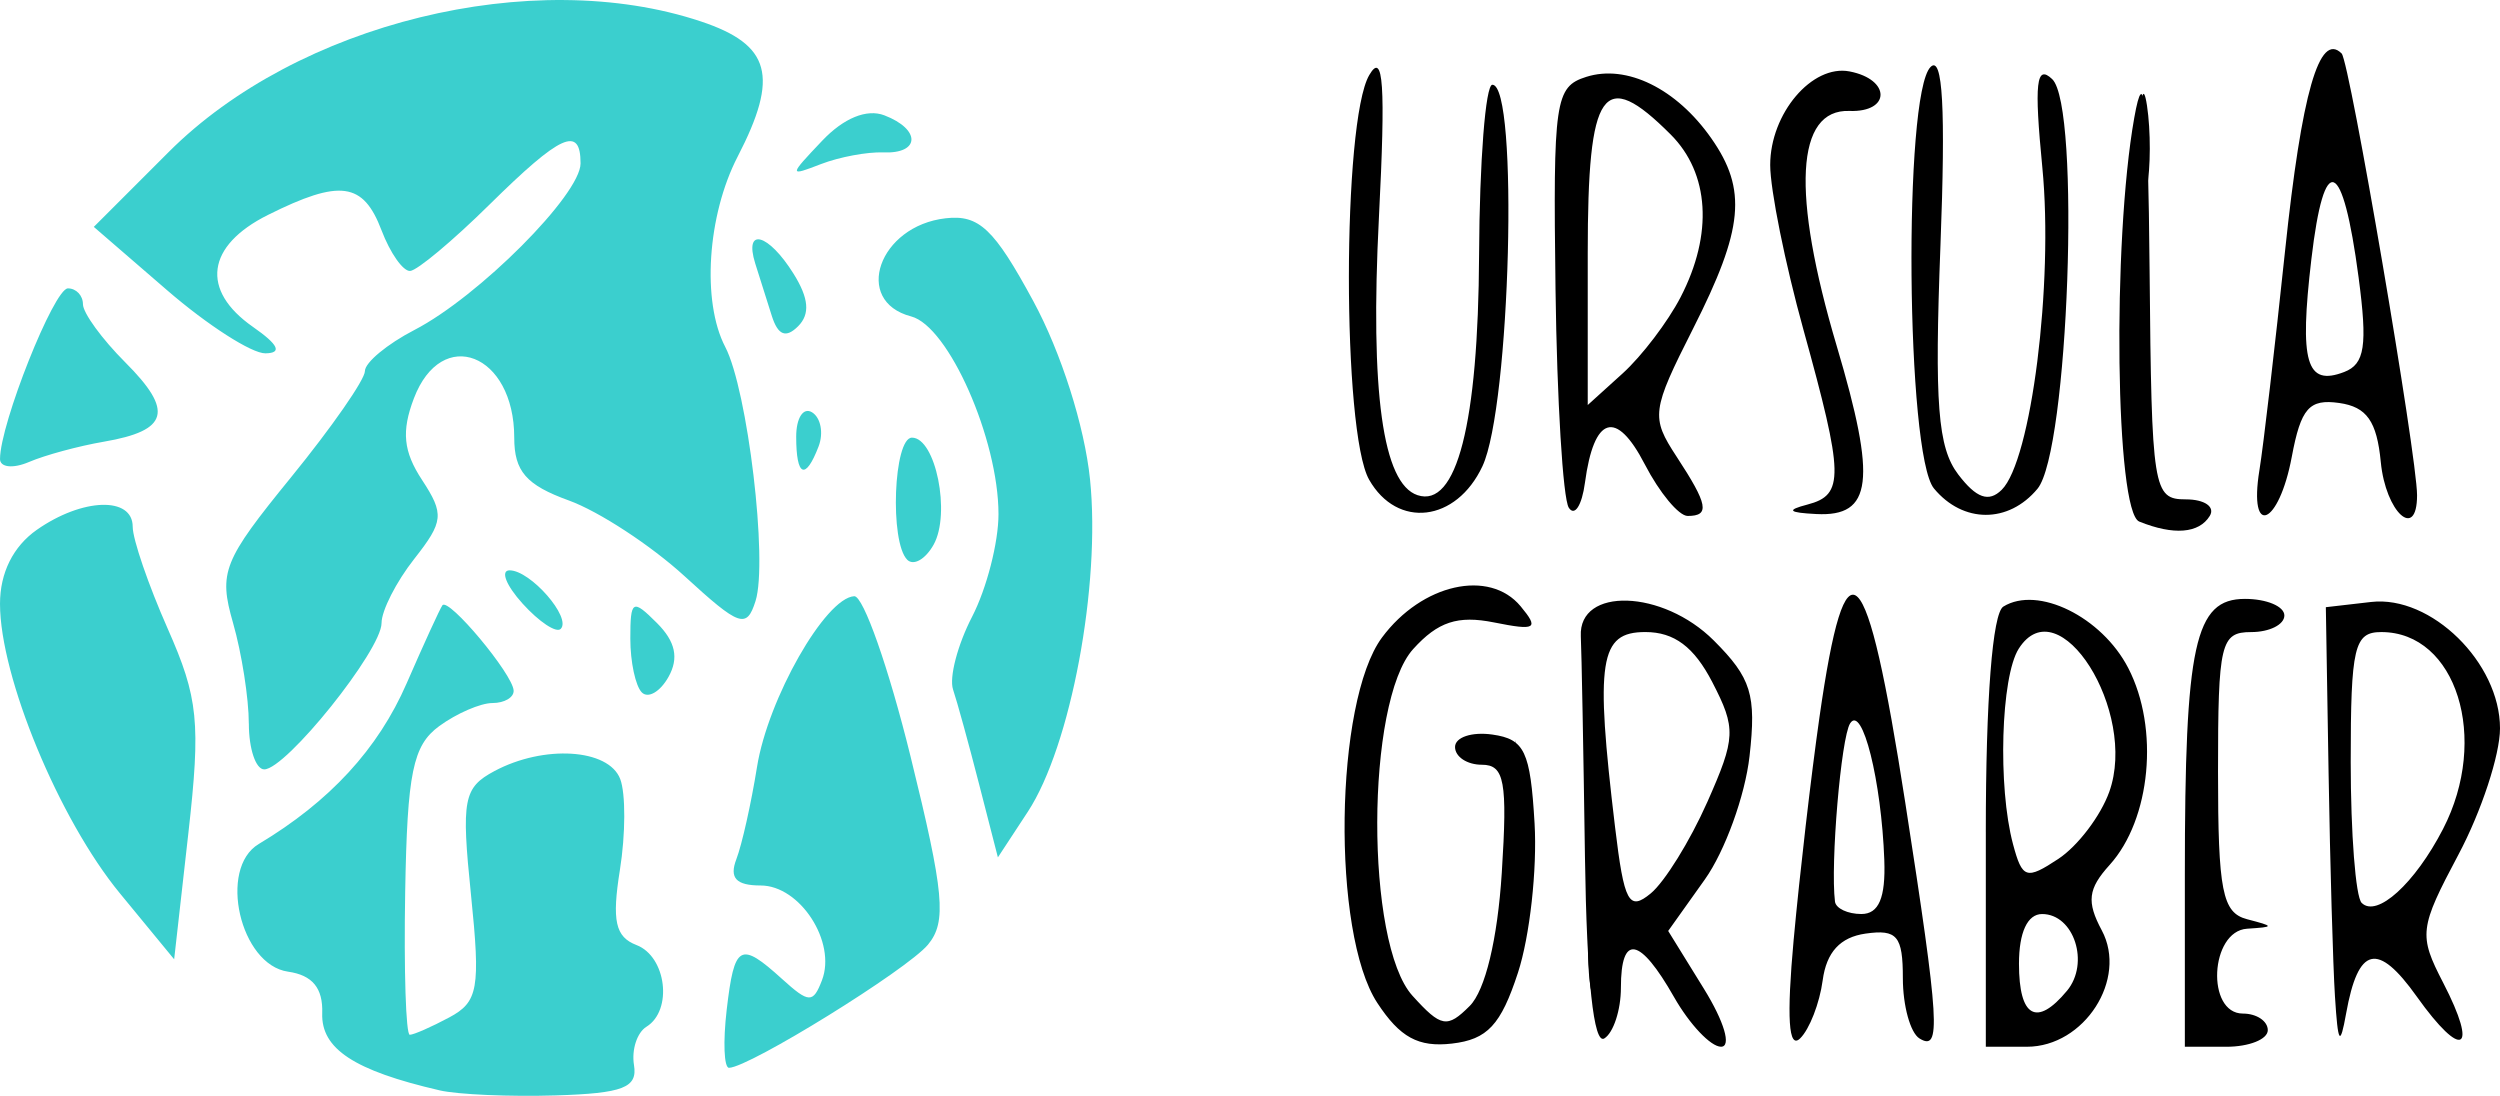
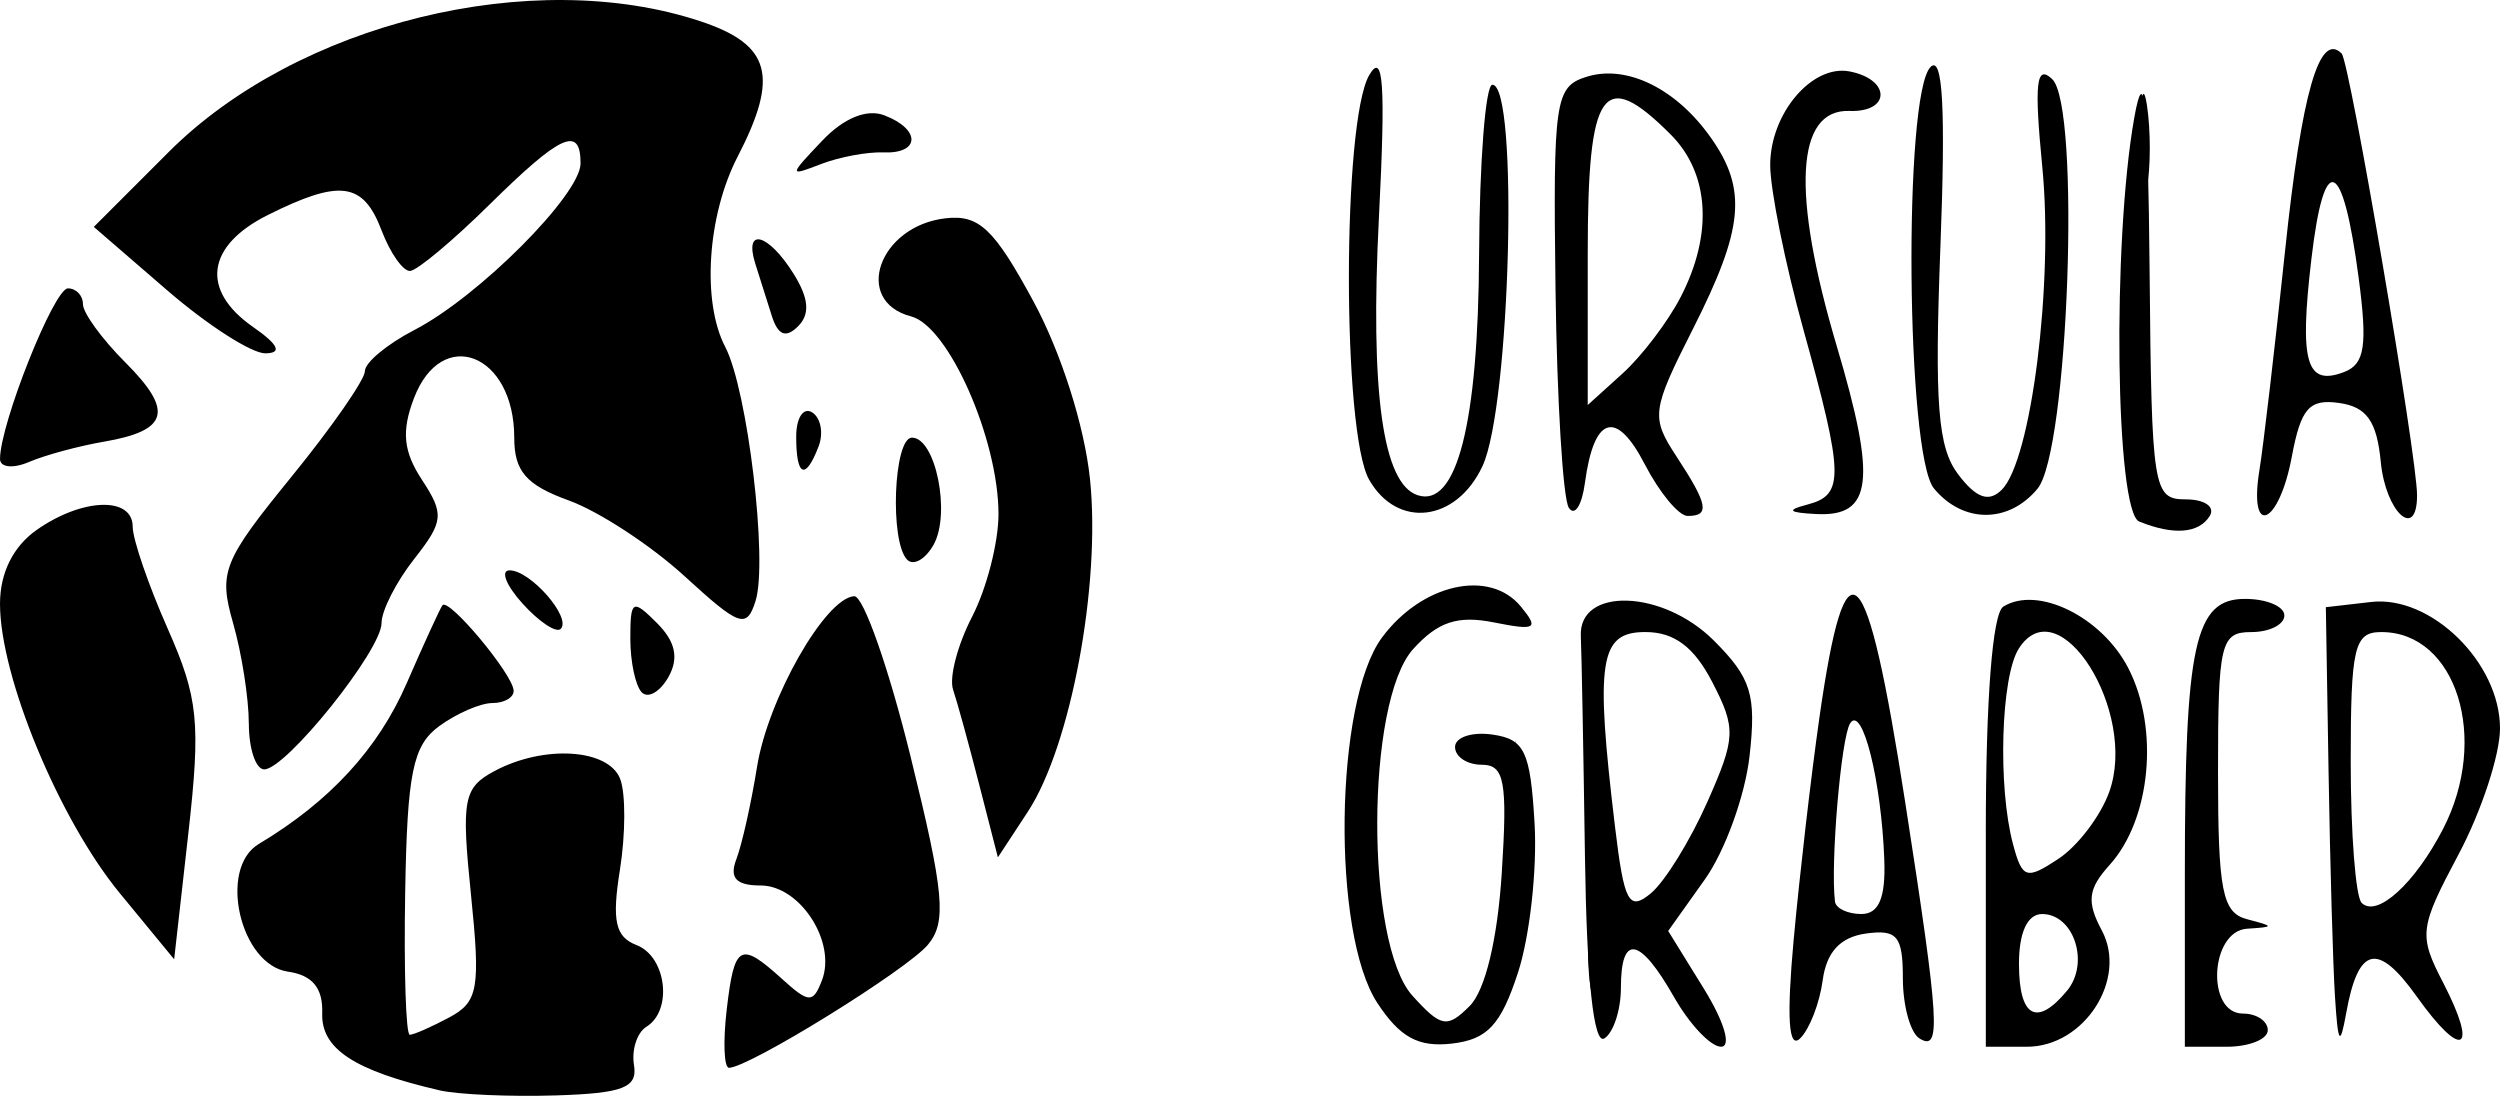
<svg xmlns="http://www.w3.org/2000/svg" width="141.301" height="61.937" viewBox="0 0 141.301 61.937" id="svg2" version="1.1">
  <defs id="defs4" />
  <g id="layer1" transform="translate(-5.03757,-973.4434)">
    <g id="g3467" transform="translate(-1.515229,-74.49875)">
-       <path style="fill:#3bcfce;fill-opacity:1" d="m 31.397,1109.568 c -4.826,-1.115 -6.7,-2.347 -6.632,-4.358 0.048,-1.422 -0.554,-2.153 -1.933,-2.349 -2.711,-0.387 -3.962,-5.835 -1.657,-7.214 4.014,-2.402 6.747,-5.37 8.362,-9.082 0.968,-2.224 1.877,-4.208 2.02,-4.41 0.337,-0.474 3.986,3.894 4.027,4.82 0.017,0.387 -0.521,0.703 -1.196,0.703 -0.675,0 -2.029,0.587 -3.01,1.304 -1.491,1.091 -1.806,2.625 -1.924,9.375 -0.077,4.439 0.04,8.071 0.259,8.071 0.22,0 1.225,-0.442 2.235,-0.982 1.634,-0.875 1.768,-1.633 1.225,-6.934 -0.552,-5.389 -0.427,-6.05 1.323,-6.987 2.799,-1.498 6.453,-1.269 7.111,0.446 0.313,0.814 0.305,3.128 -0.017,5.141 -0.46,2.877 -0.259,3.785 0.938,4.245 1.692,0.649 2.062,3.691 0.561,4.618 -0.529,0.327 -0.846,1.301 -0.703,2.165 0.211,1.278 -0.612,1.597 -4.428,1.716 -2.578,0.08 -5.531,-0.049 -6.562,-0.287 z m 16.228,-4.547 c 0.434,-3.717 0.756,-3.897 3.131,-1.747 1.52,1.376 1.753,1.383 2.255,0.073 0.829,-2.161 -1.239,-5.357 -3.467,-5.357 -1.389,0 -1.78,-0.424 -1.371,-1.488 0.314,-0.819 0.839,-3.162 1.166,-5.207 0.617,-3.86 3.86,-9.559 5.495,-9.655 0.516,-0.03 1.948,4.046 3.184,9.059 1.902,7.718 2.053,9.347 0.984,10.636 -1.177,1.418 -10.099,6.941 -11.245,6.96 -0.283,0 -0.342,-1.468 -0.132,-3.272 z m -34.294,-6.586 c -3.439,-4.18 -6.778,-12.241 -6.778,-16.365 0,-1.752 0.743,-3.245 2.084,-4.184 2.576,-1.804 5.416,-1.895 5.416,-0.172 0,0.708 0.888,3.295 1.973,5.748 1.739,3.931 1.878,5.308 1.172,11.58 l -0.802,7.119 z m 48.563,-6.161 c -0.582,-2.27 -1.246,-4.682 -1.474,-5.359 -0.229,-0.677 0.256,-2.531 1.078,-4.119 0.821,-1.588 1.492,-4.198 1.49,-5.8 -0.005,-4.242 -2.822,-10.617 -4.936,-11.169 -3.321,-0.868 -1.824,-5.12 1.953,-5.548 1.885,-0.213 2.733,0.59 4.951,4.683 1.569,2.897 2.895,7.062 3.205,10.068 0.616,5.972 -1.09,15.096 -3.515,18.792 l -1.692,2.579 z m -41.278,-3.431 c 0,-1.421 -0.401,-3.984 -0.892,-5.694 -0.823,-2.871 -0.571,-3.503 3.281,-8.233 2.295,-2.818 4.173,-5.518 4.173,-6 0,-0.482 1.259,-1.528 2.798,-2.324 3.632,-1.878 9.39,-7.651 9.39,-9.414 0,-2.153 -1.116,-1.648 -5.156,2.336 -2.062,2.034 -4.077,3.718 -4.476,3.743 -0.399,0.025 -1.127,-1.009 -1.617,-2.298 -1.036,-2.725 -2.342,-2.902 -6.418,-0.869 -3.486,1.739 -3.823,4.255 -0.847,6.33 1.443,1.007 1.665,1.478 0.703,1.493 -0.773,0.012 -3.272,-1.592 -5.553,-3.563 l -4.147,-3.584 4.234,-4.234 c 7.286,-7.286 20.576,-10.547 30.075,-7.38 3.951,1.317 4.434,3.094 2.08,7.645 -1.715,3.317 -2.034,8.198 -0.701,10.752 1.266,2.428 2.422,12.128 1.712,14.366 -0.502,1.582 -0.9,1.443 -4.009,-1.406 -1.899,-1.739 -4.842,-3.664 -6.54,-4.279 -2.414,-0.873 -3.088,-1.649 -3.088,-3.553 0,-4.753 -4.1,-6.355 -5.673,-2.216 -0.708,1.861 -0.595,2.996 0.459,4.604 1.267,1.934 1.225,2.352 -0.444,4.474 -1.013,1.288 -1.842,2.917 -1.842,3.62 0,1.537 -5.398,8.269 -6.631,8.269 -0.478,0 -0.869,-1.163 -0.869,-2.584 z m 22.214,-1.764 c -0.358,-0.358 -0.651,-1.726 -0.651,-3.04 0,-2.195 0.122,-2.266 1.508,-0.88 1.045,1.045 1.245,1.978 0.651,3.04 -0.471,0.842 -1.15,1.238 -1.508,0.88 z m -6.74,-5.02 c -0.936,-1.034 -1.266,-1.881 -0.734,-1.881 1.18,0 3.518,2.68 2.888,3.31 -0.249,0.248 -1.218,-0.395 -2.154,-1.429 z m 21.74,-2.48 c -1.001,-1.001 -0.772,-6.901 0.268,-6.901 1.337,0 2.205,4.296 1.222,6.052 -0.462,0.825 -1.133,1.207 -1.491,0.849 z m -51.276,-5.696 c 0,-1.974 3.052,-9.642 3.838,-9.642 0.467,0 0.849,0.403 0.849,0.895 0,0.492 1.077,1.972 2.394,3.289 2.749,2.749 2.451,3.853 -1.211,4.482 -1.424,0.244 -3.328,0.76 -4.23,1.146 -0.902,0.386 -1.641,0.31 -1.641,-0.169 z m 45,-1.26 c 0,-1.062 0.403,-1.681 0.897,-1.376 0.493,0.305 0.659,1.173 0.368,1.93 -0.744,1.938 -1.265,1.71 -1.265,-0.554 z m -1.376,-6.819 c -0.275,-0.86 -0.697,-2.196 -0.939,-2.969 -0.649,-2.078 0.738,-1.707 2.166,0.579 0.866,1.386 0.943,2.283 0.256,2.969 -0.687,0.687 -1.135,0.512 -1.483,-0.579 z m 2.844,-9.907 c 1.219,-1.285 2.523,-1.817 3.516,-1.436 2.07,0.794 2.029,2.182 -0.062,2.096 -0.902,-0.037 -2.484,0.259 -3.516,0.657 -1.833,0.708 -1.832,0.679 0.063,-1.318 z" id="path3473-3" />
+       <path style="fill:$theme-light-color;fill-opacity:1" d="m 31.397,1109.568 c -4.826,-1.115 -6.7,-2.347 -6.632,-4.358 0.048,-1.422 -0.554,-2.153 -1.933,-2.349 -2.711,-0.387 -3.962,-5.835 -1.657,-7.214 4.014,-2.402 6.747,-5.37 8.362,-9.082 0.968,-2.224 1.877,-4.208 2.02,-4.41 0.337,-0.474 3.986,3.894 4.027,4.82 0.017,0.387 -0.521,0.703 -1.196,0.703 -0.675,0 -2.029,0.587 -3.01,1.304 -1.491,1.091 -1.806,2.625 -1.924,9.375 -0.077,4.439 0.04,8.071 0.259,8.071 0.22,0 1.225,-0.442 2.235,-0.982 1.634,-0.875 1.768,-1.633 1.225,-6.934 -0.552,-5.389 -0.427,-6.05 1.323,-6.987 2.799,-1.498 6.453,-1.269 7.111,0.446 0.313,0.814 0.305,3.128 -0.017,5.141 -0.46,2.877 -0.259,3.785 0.938,4.245 1.692,0.649 2.062,3.691 0.561,4.618 -0.529,0.327 -0.846,1.301 -0.703,2.165 0.211,1.278 -0.612,1.597 -4.428,1.716 -2.578,0.08 -5.531,-0.049 -6.562,-0.287 z m 16.228,-4.547 c 0.434,-3.717 0.756,-3.897 3.131,-1.747 1.52,1.376 1.753,1.383 2.255,0.073 0.829,-2.161 -1.239,-5.357 -3.467,-5.357 -1.389,0 -1.78,-0.424 -1.371,-1.488 0.314,-0.819 0.839,-3.162 1.166,-5.207 0.617,-3.86 3.86,-9.559 5.495,-9.655 0.516,-0.03 1.948,4.046 3.184,9.059 1.902,7.718 2.053,9.347 0.984,10.636 -1.177,1.418 -10.099,6.941 -11.245,6.96 -0.283,0 -0.342,-1.468 -0.132,-3.272 z m -34.294,-6.586 c -3.439,-4.18 -6.778,-12.241 -6.778,-16.365 0,-1.752 0.743,-3.245 2.084,-4.184 2.576,-1.804 5.416,-1.895 5.416,-0.172 0,0.708 0.888,3.295 1.973,5.748 1.739,3.931 1.878,5.308 1.172,11.58 l -0.802,7.119 z m 48.563,-6.161 c -0.582,-2.27 -1.246,-4.682 -1.474,-5.359 -0.229,-0.677 0.256,-2.531 1.078,-4.119 0.821,-1.588 1.492,-4.198 1.49,-5.8 -0.005,-4.242 -2.822,-10.617 -4.936,-11.169 -3.321,-0.868 -1.824,-5.12 1.953,-5.548 1.885,-0.213 2.733,0.59 4.951,4.683 1.569,2.897 2.895,7.062 3.205,10.068 0.616,5.972 -1.09,15.096 -3.515,18.792 l -1.692,2.579 z m -41.278,-3.431 c 0,-1.421 -0.401,-3.984 -0.892,-5.694 -0.823,-2.871 -0.571,-3.503 3.281,-8.233 2.295,-2.818 4.173,-5.518 4.173,-6 0,-0.482 1.259,-1.528 2.798,-2.324 3.632,-1.878 9.39,-7.651 9.39,-9.414 0,-2.153 -1.116,-1.648 -5.156,2.336 -2.062,2.034 -4.077,3.718 -4.476,3.743 -0.399,0.025 -1.127,-1.009 -1.617,-2.298 -1.036,-2.725 -2.342,-2.902 -6.418,-0.869 -3.486,1.739 -3.823,4.255 -0.847,6.33 1.443,1.007 1.665,1.478 0.703,1.493 -0.773,0.012 -3.272,-1.592 -5.553,-3.563 l -4.147,-3.584 4.234,-4.234 c 7.286,-7.286 20.576,-10.547 30.075,-7.38 3.951,1.317 4.434,3.094 2.08,7.645 -1.715,3.317 -2.034,8.198 -0.701,10.752 1.266,2.428 2.422,12.128 1.712,14.366 -0.502,1.582 -0.9,1.443 -4.009,-1.406 -1.899,-1.739 -4.842,-3.664 -6.54,-4.279 -2.414,-0.873 -3.088,-1.649 -3.088,-3.553 0,-4.753 -4.1,-6.355 -5.673,-2.216 -0.708,1.861 -0.595,2.996 0.459,4.604 1.267,1.934 1.225,2.352 -0.444,4.474 -1.013,1.288 -1.842,2.917 -1.842,3.62 0,1.537 -5.398,8.269 -6.631,8.269 -0.478,0 -0.869,-1.163 -0.869,-2.584 z m 22.214,-1.764 c -0.358,-0.358 -0.651,-1.726 -0.651,-3.04 0,-2.195 0.122,-2.266 1.508,-0.88 1.045,1.045 1.245,1.978 0.651,3.04 -0.471,0.842 -1.15,1.238 -1.508,0.88 z m -6.74,-5.02 c -0.936,-1.034 -1.266,-1.881 -0.734,-1.881 1.18,0 3.518,2.68 2.888,3.31 -0.249,0.248 -1.218,-0.395 -2.154,-1.429 z m 21.74,-2.48 c -1.001,-1.001 -0.772,-6.901 0.268,-6.901 1.337,0 2.205,4.296 1.222,6.052 -0.462,0.825 -1.133,1.207 -1.491,0.849 z m -51.276,-5.696 c 0,-1.974 3.052,-9.642 3.838,-9.642 0.467,0 0.849,0.403 0.849,0.895 0,0.492 1.077,1.972 2.394,3.289 2.749,2.749 2.451,3.853 -1.211,4.482 -1.424,0.244 -3.328,0.76 -4.23,1.146 -0.902,0.386 -1.641,0.31 -1.641,-0.169 z m 45,-1.26 c 0,-1.062 0.403,-1.681 0.897,-1.376 0.493,0.305 0.659,1.173 0.368,1.93 -0.744,1.938 -1.265,1.71 -1.265,-0.554 z m -1.376,-6.819 c -0.275,-0.86 -0.697,-2.196 -0.939,-2.969 -0.649,-2.078 0.738,-1.707 2.166,0.579 0.866,1.386 0.943,2.283 0.256,2.969 -0.687,0.687 -1.135,0.512 -1.483,-0.579 z m 2.844,-9.907 c 1.219,-1.285 2.523,-1.817 3.516,-1.436 2.07,0.794 2.029,2.182 -0.062,2.096 -0.902,-0.037 -2.484,0.259 -3.516,0.657 -1.833,0.708 -1.832,0.679 0.063,-1.318 z" id="path3473-3" />
    </g>
    <g id="g3461" transform="translate(-1.234013,93.47204)">
      <path style="fill-opacity:1" d="m 84.116,936.654 c -2.59,-3.951 -2.42,-17.031 0.268,-20.652 2.254,-3.035 6.067,-3.892 7.836,-1.761 1.054,1.27 0.863,1.385 -1.508,0.91 -2.049,-0.41 -3.168,-0.041 -4.567,1.505 -2.687,2.969 -2.715,16.639 -0.041,19.594 1.621,1.791 1.963,1.852 3.236,0.579 0.877,-0.877 1.573,-3.768 1.813,-7.529 0.328,-5.158 0.154,-6.105 -1.127,-6.105 -0.834,0 -1.515,-0.451 -1.515,-1.003 0,-0.551 0.949,-0.868 2.109,-0.703 1.824,0.259 2.147,0.939 2.386,5.019 0.152,2.596 -0.27,6.393 -0.938,8.438 -0.967,2.961 -1.727,3.777 -3.733,4.009 -1.898,0.219 -2.939,-0.349 -4.219,-2.301 z m 11.738,-8.247 c -0.086,-5.96 -0.191,-11.575 -0.234,-12.477 -0.133,-2.797 4.631,-2.642 7.518,0.245 2.118,2.118 2.409,3.063 2.018,6.537 -0.252,2.234 -1.39,5.37 -2.528,6.969 l -2.07,2.908 2.022,3.272 c 1.149,1.859 1.565,3.272 0.964,3.272 -0.582,0 -1.776,-1.263 -2.655,-2.807 -1.938,-3.406 -3.003,-3.594 -3.003,-0.53 0,1.259 -0.422,2.549 -0.938,2.868 -0.601,0.372 -0.994,-3.309 -1.094,-10.257 z m 6.906,-3.082 c 1.621,-3.657 1.644,-4.183 0.292,-6.797 -1.031,-1.994 -2.152,-2.833 -3.785,-2.833 -2.595,0 -2.843,1.597 -1.712,11.021 0.513,4.272 0.782,4.771 2.019,3.75 0.785,-0.648 2.218,-2.961 3.185,-5.141 z m 4.895,7.714 c 0.33,-3.609 0.983,-9.244 1.452,-12.521 1.493,-10.446 2.662,-9.285 4.851,4.819 1.94,12.5 2.036,14.089 0.802,13.327 -0.516,-0.319 -0.938,-1.849 -0.938,-3.402 0,-2.391 -0.323,-2.777 -2.109,-2.523 -1.435,0.204 -2.21,1.049 -2.423,2.643 -0.173,1.289 -0.746,2.766 -1.275,3.281 -0.655,0.639 -0.77,-1.15 -0.361,-5.625 z m 5.119,-4.453 c -0.163,-4.485 -1.246,-8.812 -1.934,-7.727 -0.512,0.809 -1.118,7.945 -0.855,10.07 0.048,0.387 0.72,0.703 1.493,0.703 0.984,0 1.373,-0.914 1.295,-3.047 z m 5.736,-1.585 c 0,-7.512 0.377,-12.365 0.991,-12.745 1.945,-1.202 5.563,0.577 7.06,3.473 1.764,3.411 1.277,8.554 -1.054,11.13 -1.222,1.35 -1.309,2.077 -0.442,3.697 1.474,2.754 -0.986,6.578 -4.232,6.578 l -2.322,0 0,-12.132 z m 4.589,8.97 c 1.297,-1.563 0.396,-4.338 -1.408,-4.338 -0.826,0 -1.306,1.034 -1.306,2.812 0,3.025 1.002,3.588 2.714,1.525 z m 2.389,-11.242 c 1.626,-4.545 -2.856,-11.639 -5.115,-8.096 -1.011,1.586 -1.194,7.808 -0.325,11.051 0.523,1.954 0.752,2.028 2.565,0.83 1.095,-0.723 2.389,-2.427 2.875,-3.786 z m 4.272,4.678 c 0,-13.039 0.555,-15.586 3.398,-15.586 1.225,0 2.227,0.422 2.227,0.938 0,0.516 -0.844,0.938 -1.875,0.938 -1.727,0 -1.875,0.625 -1.875,7.9 0,6.735 0.242,7.963 1.641,8.329 1.562,0.408 1.562,0.434 0,0.537 -2.096,0.139 -2.324,4.796 -0.234,4.796 0.773,0 1.406,0.422 1.406,0.938 0,0.516 -1.055,0.938 -2.344,0.938 l -2.344,0 0,-9.727 z m 8.486,6.914 c -0.114,-1.805 -0.277,-7.5 -0.362,-12.656 l -0.155,-9.375 2.56,-0.295 c 3.387,-0.39 7.284,3.432 7.284,7.144 0,1.494 -1.054,4.698 -2.343,7.122 -2.221,4.177 -2.266,4.555 -0.868,7.258 2.013,3.893 1.076,4.386 -1.489,0.784 -2.221,-3.119 -3.315,-2.857 -3.999,0.956 -0.34,1.896 -0.46,1.716 -0.627,-0.938 z m 6.107,-9.495 c 2.641,-5.108 0.754,-11.13 -3.488,-11.13 -1.534,0 -1.73,0.831 -1.73,7.344 0,4.039 0.278,7.621 0.617,7.961 0.86,0.86 3.004,-1.085 4.601,-4.174 z m -17.171,-17.376 c -1.346,-0.543 -1.535,-15.778 -0.282,-22.817 0.561,-3.152 0.78,-0.959 0.868,8.672 0.112,12.351 0.198,12.891 2.048,12.891 1.062,0 1.67,0.422 1.351,0.938 -0.611,0.989 -2.037,1.102 -3.984,0.317 z m -43.528,-2.369 c -1.527,-2.682 -1.522,-20.238 0.007,-22.864 0.801,-1.376 0.93,0.526 0.548,8.042 -0.503,9.885 0.214,15.044 2.18,15.699 2.214,0.738 3.435,-4.03 3.481,-13.588 0.026,-5.284 0.363,-9.609 0.75,-9.609 1.497,-0.003 1.025,18.178 -0.56,21.561 -1.48,3.159 -4.815,3.555 -6.406,0.76 z m 11.285,1.584 c -0.33,-0.516 -0.667,-6.07 -0.749,-12.344 -0.139,-10.675 -0.028,-11.445 1.738,-12.005 2.28,-0.724 5.097,0.66 7.066,3.471 2.037,2.908 1.827,5.115 -1.023,10.747 -2.355,4.654 -2.401,5.013 -0.938,7.246 1.777,2.711 1.896,3.353 0.626,3.353 -0.502,0 -1.593,-1.314 -2.424,-2.92 -1.618,-3.128 -2.873,-2.74 -3.382,1.045 -0.173,1.289 -0.585,1.922 -0.915,1.406 z m 6.324,-11.904 c 1.841,-3.56 1.63,-6.995 -0.565,-9.189 -3.834,-3.834 -4.687,-2.613 -4.687,6.708 l 0,8.583 1.971,-1.784 c 1.084,-0.981 2.561,-2.924 3.281,-4.317 z m 7.17,11.727 c 2.084,-0.545 2.059,-1.619 -0.234,-9.894 -1.031,-3.721 -1.875,-7.905 -1.875,-9.296 0,-2.911 2.368,-5.701 4.489,-5.289 2.335,0.453 2.327,2.318 -0.01,2.233 -3.035,-0.11 -3.29,4.625 -0.717,13.292 2.262,7.618 2.014,9.652 -1.154,9.491 -1.588,-0.081 -1.716,-0.219 -0.498,-0.537 z m 7.146,-0.909 c -1.575,-1.904 -1.739,-22.274 -0.192,-23.821 0.689,-0.689 0.857,2.348 0.56,10.086 -0.344,8.96 -0.152,11.429 1.006,12.946 1.023,1.341 1.723,1.588 2.454,0.868 1.671,-1.644 2.936,-11.668 2.299,-18.212 -0.467,-4.793 -0.348,-5.861 0.556,-5.003 1.622,1.54 0.923,21.04 -0.83,23.153 -1.638,1.973 -4.213,1.966 -5.854,-0.018 z m 18.395,-1.023 c 0.229,-1.418 0.882,-7.008 1.452,-12.422 0.938,-8.916 1.937,-12.397 3.196,-11.139 0.455,0.455 4.263,22.754 4.263,24.967 4.2e-4,2.59 -1.776,0.965 -2.05,-1.875 -0.223,-2.309 -0.792,-3.118 -2.35,-3.339 -1.697,-0.241 -2.165,0.291 -2.682,3.047 -0.729,3.884 -2.449,4.6 -1.83,0.761 z m 5.606,-10.909 c -0.897,-6.779 -1.945,-7.185 -2.668,-1.033 -0.687,5.847 -0.292,7.207 1.856,6.382 1.165,-0.447 1.323,-1.49 0.812,-5.35 z" id="path3465" />
      <path style="fill-opacity:1" d="m 90.081,937.259 c 0.425,-0.773 1.019,-4.57 1.321,-8.438 l 0.548,-7.031 0.155,6.618 c 0.113,4.807 -0.248,7.116 -1.321,8.438 -0.812,1.001 -1.128,1.187 -0.703,0.414 z m 5.943,-3.984 c 0.01,-2.072 0.273,-2.639 0.823,-1.771 0.737,1.163 0.375,4.818 -0.478,4.818 -0.198,0 -0.353,-1.371 -0.345,-3.047 z m 28.259,1.172 c 0,-1.289 0.213,-1.816 0.473,-1.172 0.26,0.645 0.26,1.699 0,2.344 -0.26,0.645 -0.473,0.117 -0.473,-1.172 z m 13.989,-1.484 c 0.045,-1.092 0.267,-1.314 0.566,-0.566 0.271,0.677 0.238,1.485 -0.074,1.797 -0.312,0.312 -0.533,-0.242 -0.492,-1.23 z m -42.188,-13.125 c 0.045,-1.092 0.267,-1.314 0.566,-0.566 0.271,0.677 0.238,1.485 -0.074,1.797 -0.312,0.312 -0.533,-0.242 -0.492,-1.23 z m 29.21,-2.041 c -1.095,-2.335 -1.069,-2.411 0.343,-0.999 0.84,0.84 1.373,1.977 1.184,2.526 -0.189,0.549 -0.876,-0.138 -1.528,-1.528 z m -15.208,0.01 c 0.008,-0.387 0.423,-1.336 0.923,-2.109 0.735,-1.137 0.912,-1.003 0.923,0.703 0.008,1.16 -0.408,2.109 -0.923,2.109 -0.516,0 -0.931,-0.316 -0.923,-0.703 z M 96.084,916.087 c 0.045,-1.092 0.267,-1.314 0.566,-0.566 0.271,0.677 0.238,1.485 -0.074,1.797 -0.312,0.312 -0.533,-0.242 -0.492,-1.23 z m -11.324,0.193 c 0,-0.195 0.738,-0.933 1.641,-1.641 1.487,-1.166 1.52,-1.133 0.354,0.354 -1.225,1.562 -1.995,2.058 -1.995,1.287 z M 95.147,904.837 c 0.045,-1.092 0.267,-1.314 0.566,-0.566 0.271,0.677 0.238,1.485 -0.074,1.797 -0.312,0.312 -0.533,-0.242 -0.492,-1.23 z m 32.056,-2.266 c 0,-2.32 0.183,-3.27 0.406,-2.109 0.223,1.16 0.223,3.059 0,4.219 -0.223,1.16 -0.406,0.211 -0.406,-2.109 z m -36.562,-4.688 c 0,-2.32 0.183,-3.27 0.406,-2.109 0.223,1.16 0.223,3.059 0,4.219 -0.223,1.16 -0.406,0.211 -0.406,-2.109 z m -0.019,-8.906 c 0.01,-2.062 0.202,-2.796 0.427,-1.63 0.224,1.166 0.216,2.854 -0.019,3.75 -0.235,0.896 -0.418,-0.058 -0.408,-2.12 z m 36.594,-0.938 c 0.007,-2.578 0.189,-3.522 0.405,-2.096 0.215,1.425 0.21,3.534 -0.013,4.688 -0.223,1.153 -0.399,-0.013 -0.392,-2.591 z m 10.192,-2.344 c 0,-1.289 0.213,-1.816 0.473,-1.172 0.26,0.645 0.26,1.699 0,2.344 -0.26,0.645 -0.473,0.117 -0.473,-1.172 z" id="path3463" />
    </g>
  </g>
</svg>
